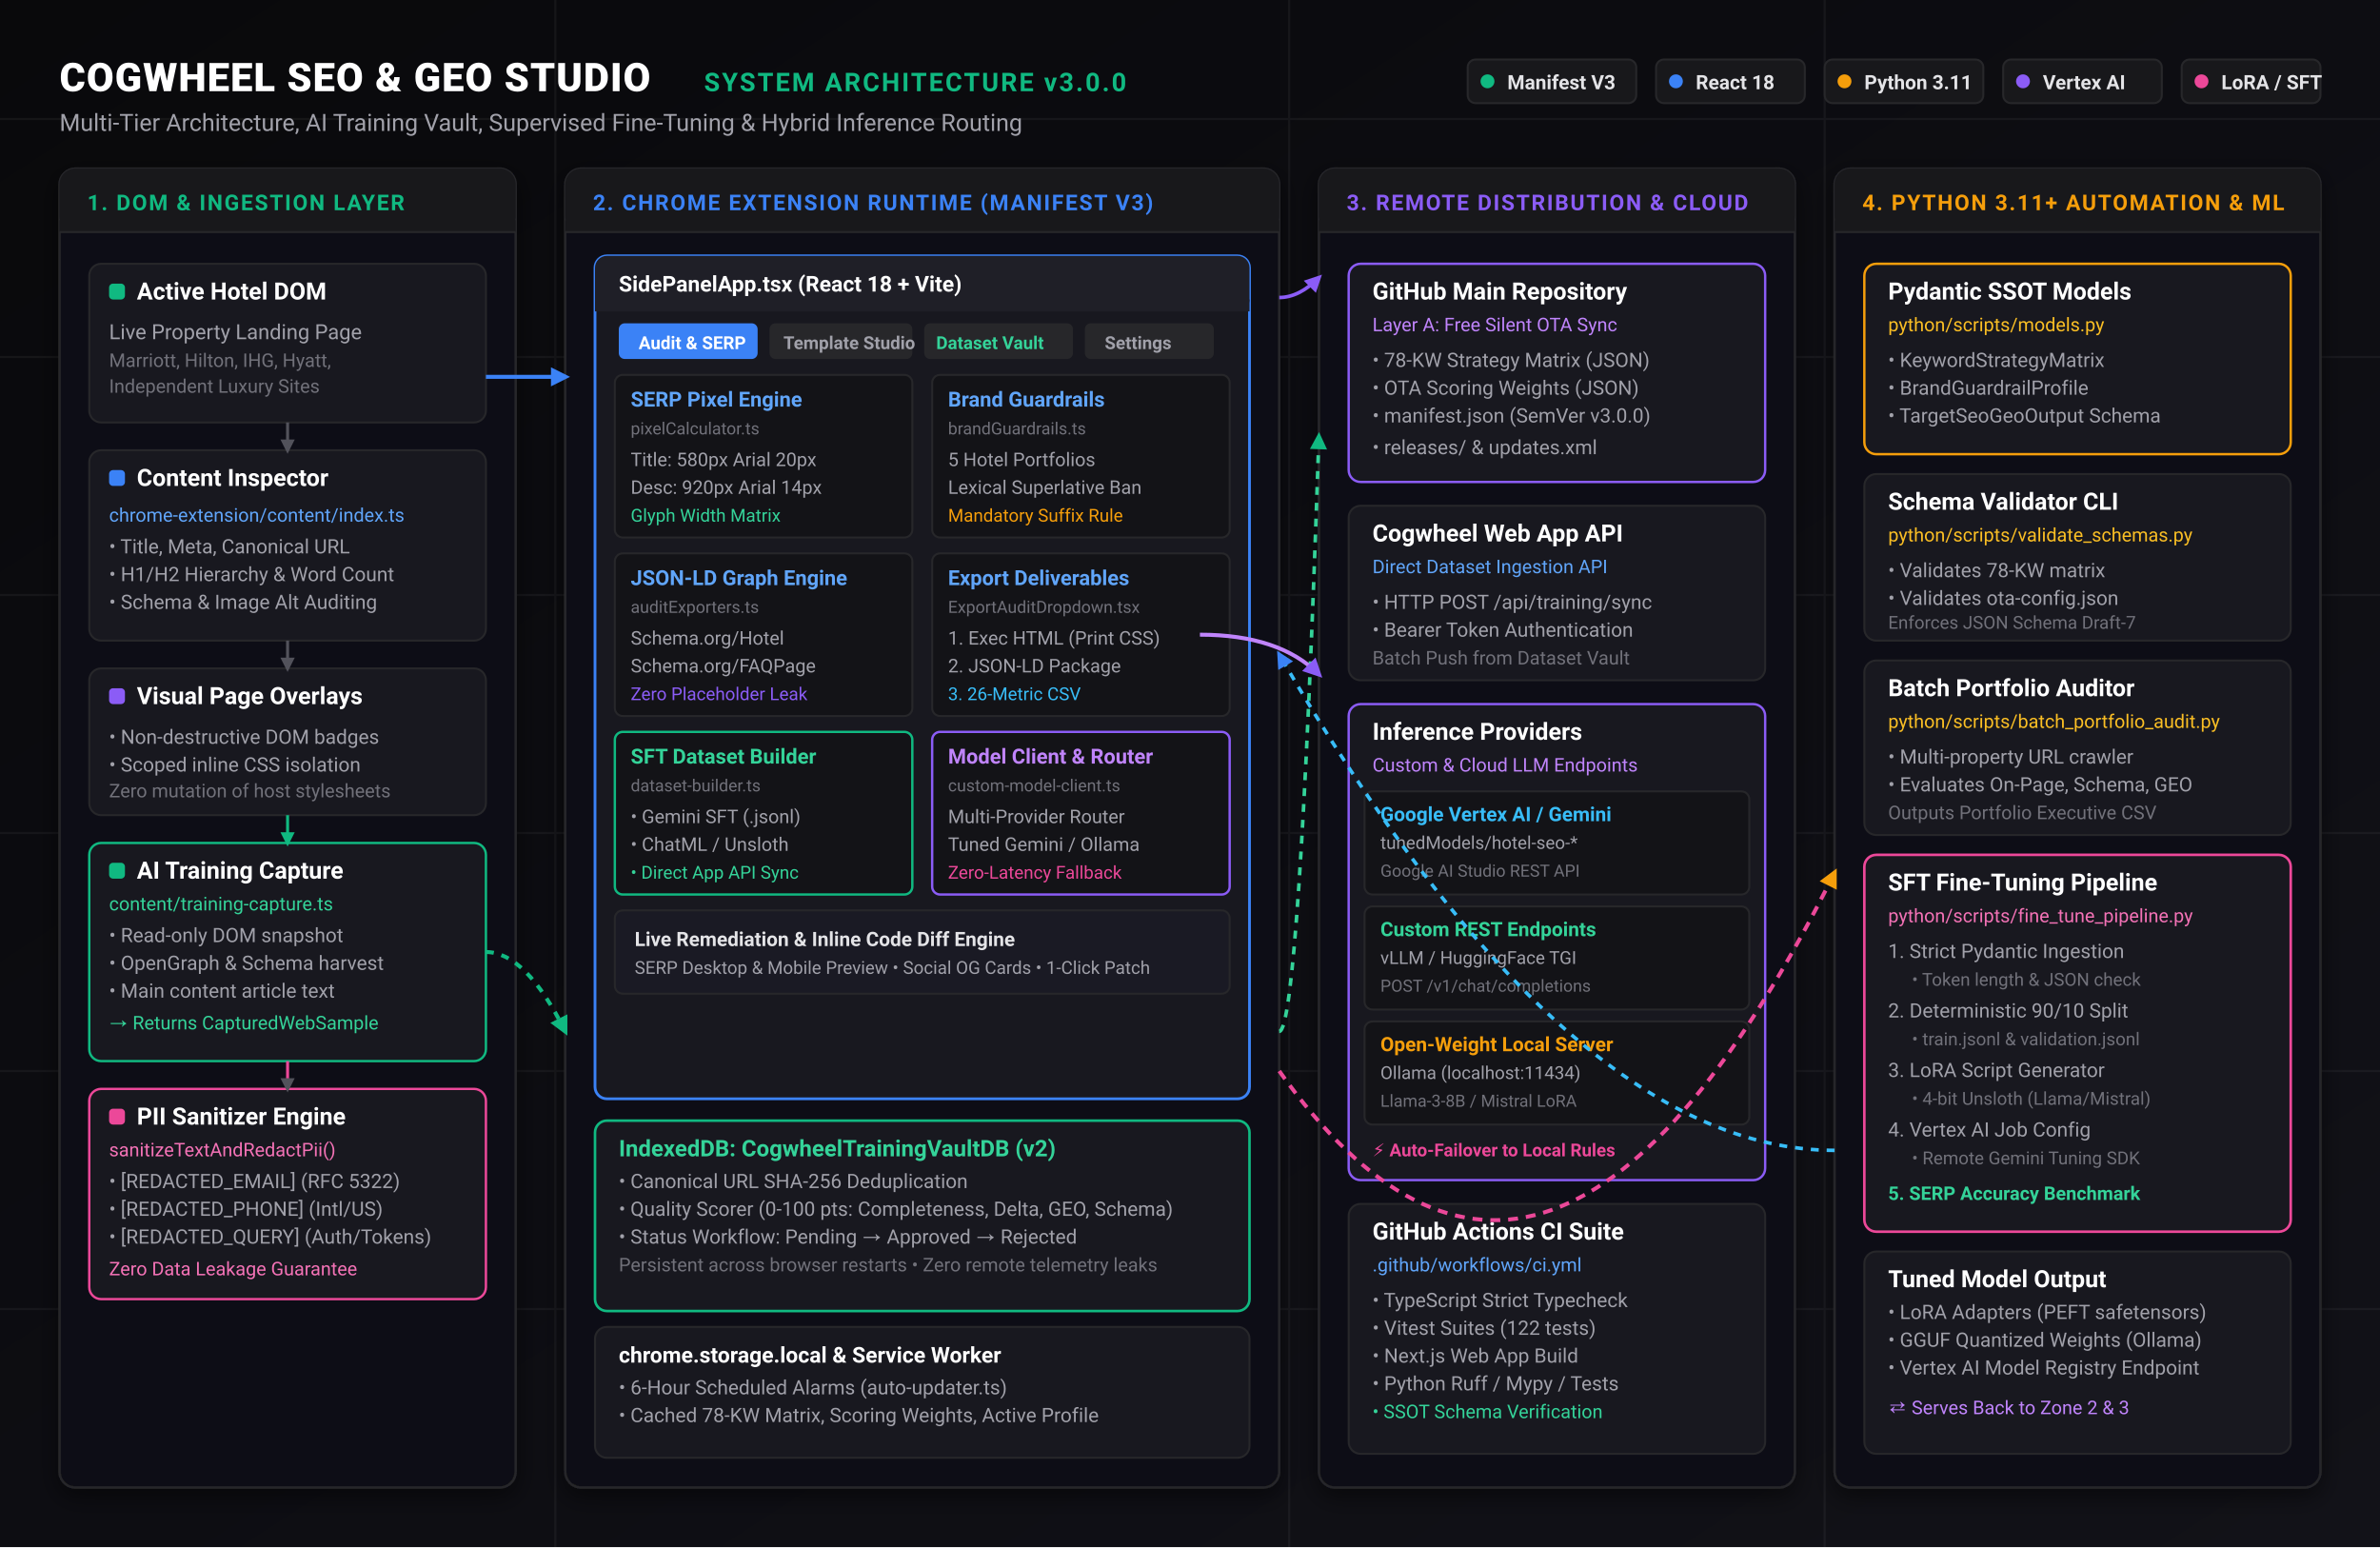
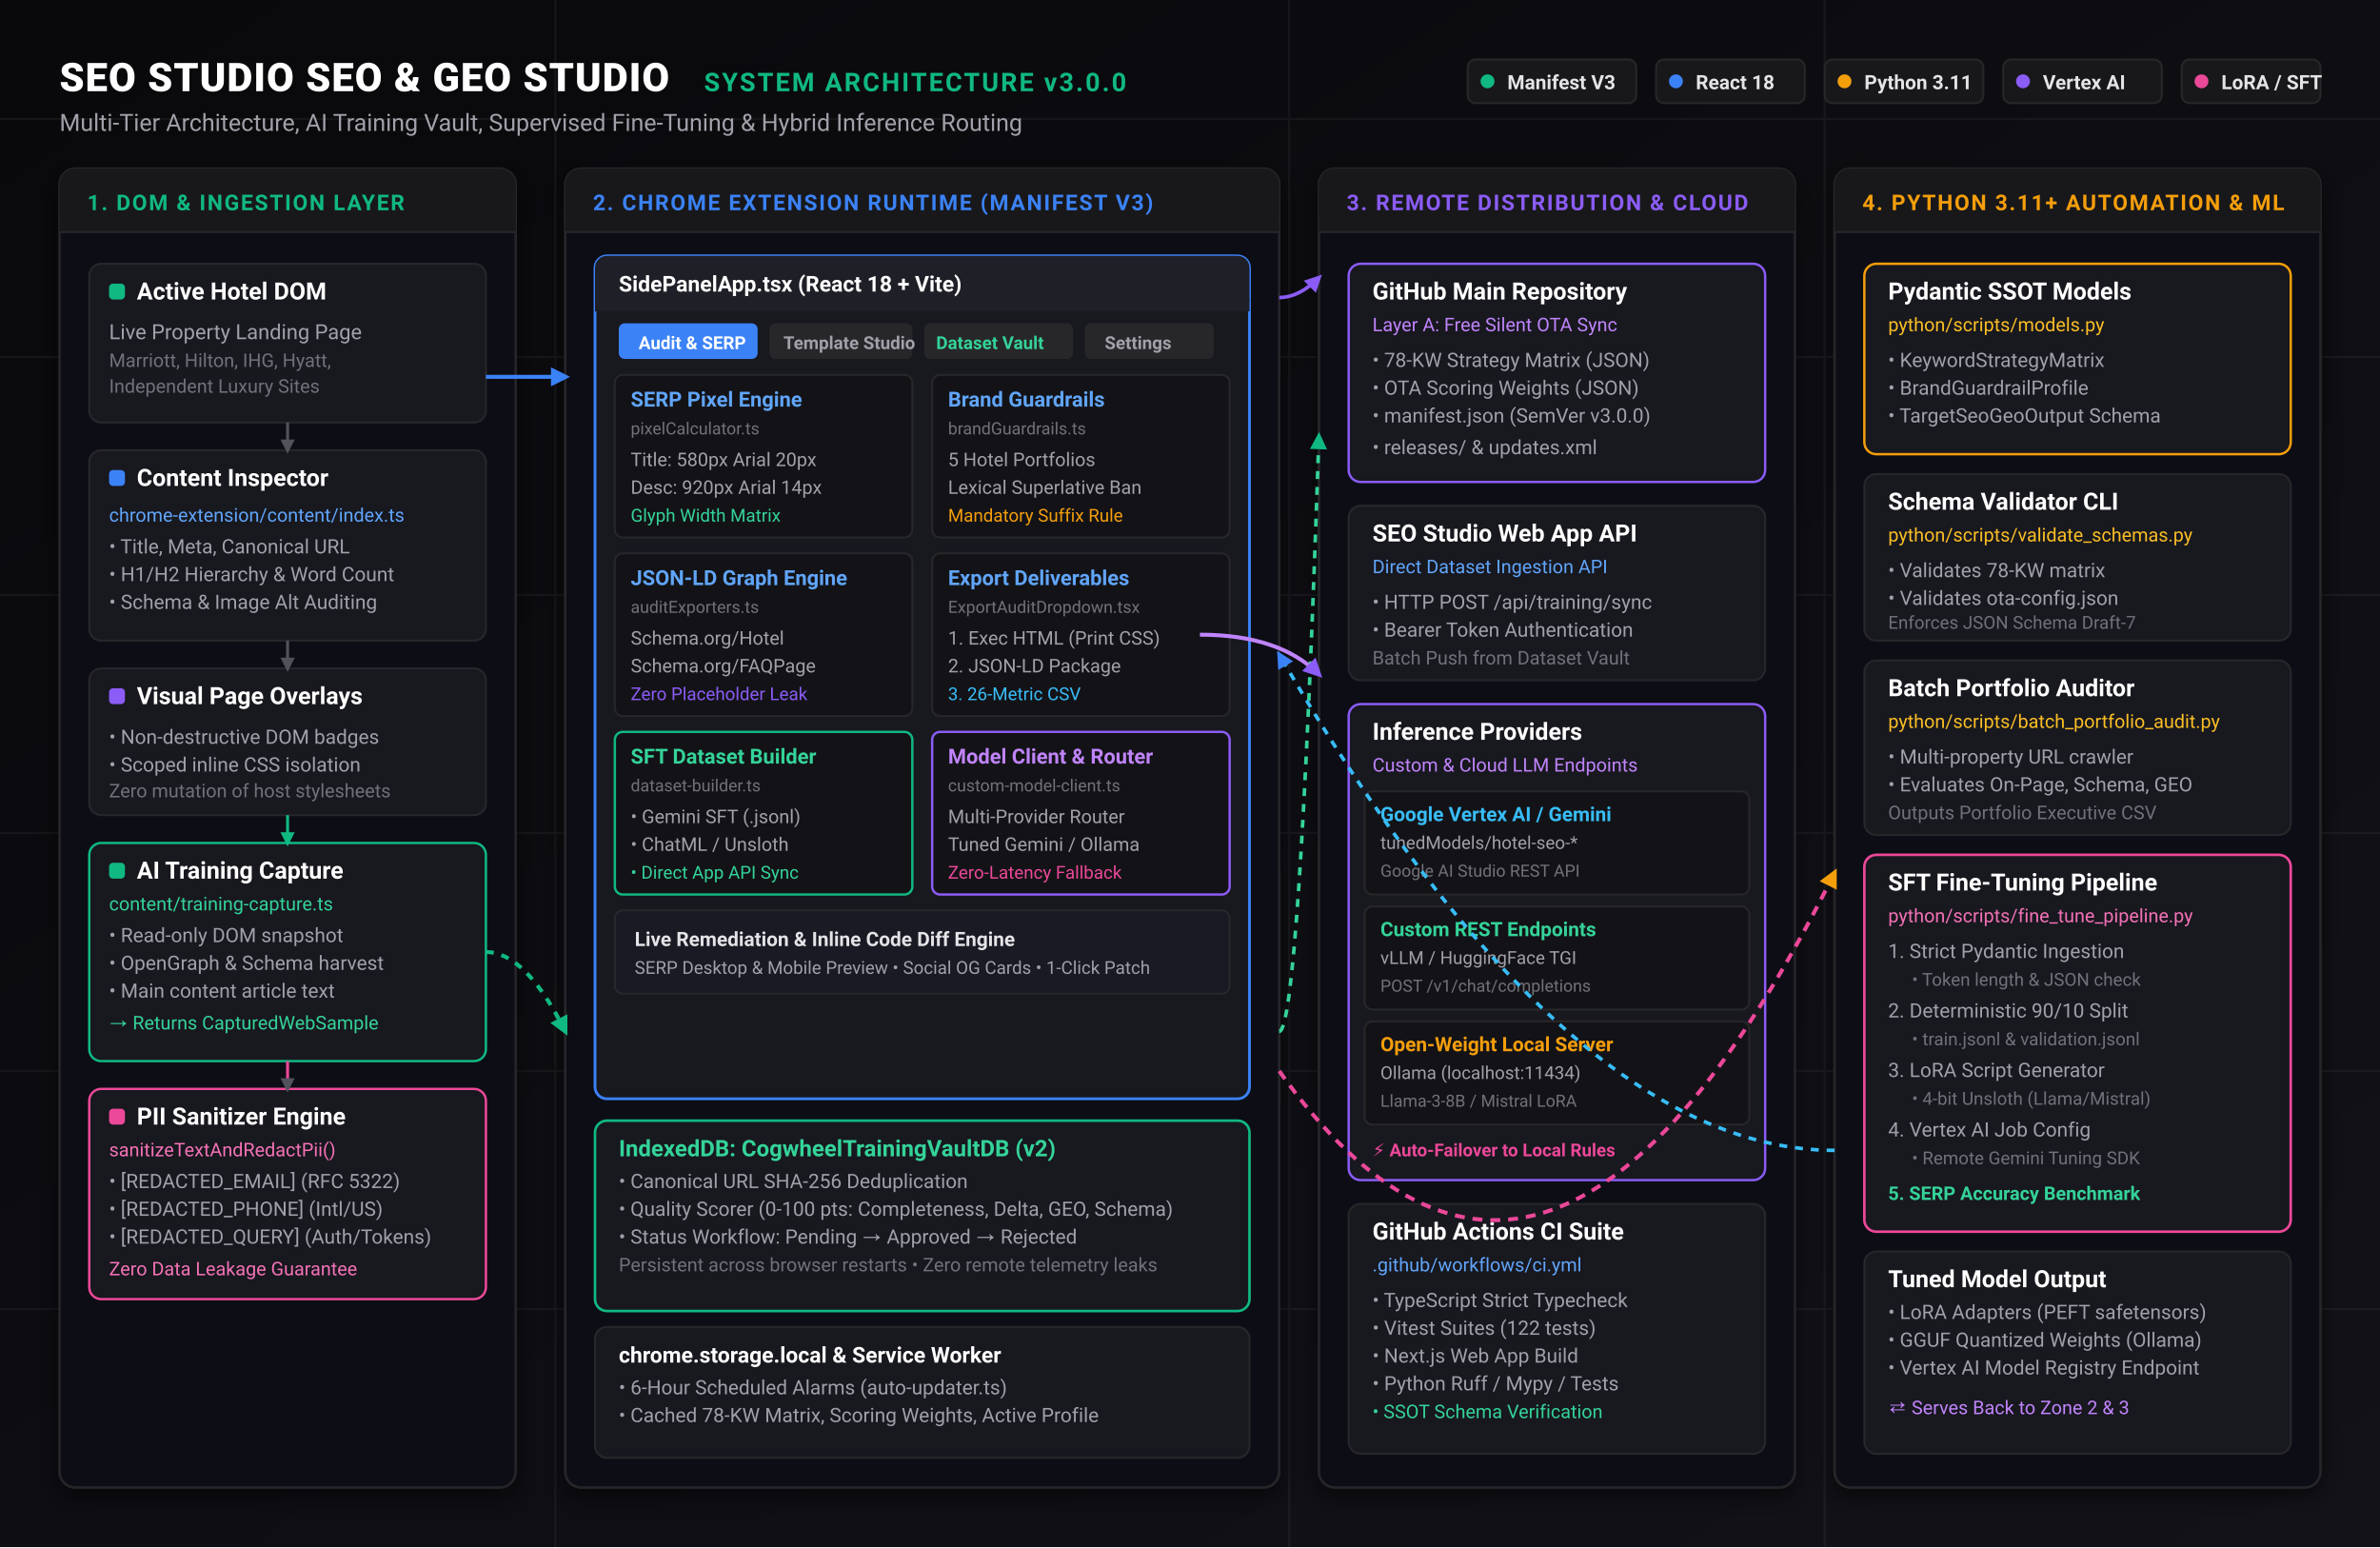
<svg xmlns="http://www.w3.org/2000/svg" viewBox="0 0 1200 780" width="100%" height="100%" style="background:#09090b; font-family: -apple-system, BlinkMacSystemFont, 'Segoe UI', Roboto, Helvetica, Arial, sans-serif;">
  <defs>
    <linearGradient id="bg-grad" x1="0%" y1="0%" x2="100%" y2="100%">
      <stop offset="0%" stop-color="#09090b" />
      <stop offset="50%" stop-color="#0d0d12" />
      <stop offset="100%" stop-color="#121218" />
    </linearGradient>
    <linearGradient id="blue-grad" x1="0%" y1="0%" x2="100%" y2="100%">
      <stop offset="0%" stop-color="#3b82f6" />
      <stop offset="100%" stop-color="#1d4ed8" />
    </linearGradient>
    <linearGradient id="emerald-grad" x1="0%" y1="0%" x2="100%" y2="100%">
      <stop offset="0%" stop-color="#10b981" />
      <stop offset="100%" stop-color="#047857" />
    </linearGradient>
    <linearGradient id="purple-grad" x1="0%" y1="0%" x2="100%" y2="100%">
      <stop offset="0%" stop-color="#8b5cf6" />
      <stop offset="100%" stop-color="#6d28d9" />
    </linearGradient>
    <linearGradient id="amber-grad" x1="0%" y1="0%" x2="100%" y2="100%">
      <stop offset="0%" stop-color="#f59e0b" />
      <stop offset="100%" stop-color="#b45309" />
    </linearGradient>
    <filter id="glow-blue" x="-20%" y="-20%" width="140%" height="140%">
      <feGaussianBlur stdDeviation="6" result="blur" />
      <feComposite in="SourceGraphic" in2="blur" operator="over" />
    </filter>
    <filter id="card-shadow" x="-10%" y="-10%" width="120%" height="120%">
      <feDropShadow dx="0" dy="4" stdDeviation="6" flood-color="#000000" flood-opacity="0.5" />
    </filter>
    <marker id="arrow-blue" viewBox="0 0 10 10" refX="6" refY="5" markerWidth="6" markerHeight="6" orient="auto-start-reverse">
      <path d="M 0 1 L 8 5 L 0 9 z" fill="#3b82f6" />
    </marker>
    <marker id="arrow-emerald" viewBox="0 0 10 10" refX="6" refY="5" markerWidth="6" markerHeight="6" orient="auto-start-reverse">
      <path d="M 0 1 L 8 5 L 0 9 z" fill="#10b981" />
    </marker>
    <marker id="arrow-purple" viewBox="0 0 10 10" refX="6" refY="5" markerWidth="6" markerHeight="6" orient="auto-start-reverse">
      <path d="M 0 1 L 8 5 L 0 9 z" fill="#8b5cf6" />
    </marker>
    <marker id="arrow-amber" viewBox="0 0 10 10" refX="6" refY="5" markerWidth="6" markerHeight="6" orient="auto-start-reverse">
      <path d="M 0 1 L 8 5 L 0 9 z" fill="#f59e0b" />
    </marker>
    <marker id="arrow-gray" viewBox="0 0 10 10" refX="6" refY="5" markerWidth="6" markerHeight="6" orient="auto-start-reverse">
      <path d="M 0 1 L 8 5 L 0 9 z" fill="#52525b" />
    </marker>
  </defs>
  <rect width="1200" height="780" fill="url(#bg-grad)" />
  <g opacity="0.05" stroke="#ffffff" stroke-width="1">
    <line x1="0" y1="60" x2="1200" y2="60" />
    <line x1="0" y1="180" x2="1200" y2="180" />
    <line x1="0" y1="300" x2="1200" y2="300" />
    <line x1="0" y1="420" x2="1200" y2="420" />
    <line x1="0" y1="540" x2="1200" y2="540" />
    <line x1="0" y1="660" x2="1200" y2="660" />
    <line x1="280" y1="0" x2="280" y2="780" />
    <line x1="650" y1="0" x2="650" y2="780" />
    <line x1="920" y1="0" x2="920" y2="780" />
  </g>
  <g transform="translate(30, 22)">
-     <text x="0" y="24" fill="#ffffff" font-size="20" font-weight="800" letter-spacing="0.5">COGWHEEL SEO &amp; GEO STUDIO</text>
+     <text x="0" y="24" fill="#ffffff" font-size="20" font-weight="800" letter-spacing="0.5">SEO STUDIO SEO &amp; GEO STUDIO</text>
    <text x="325" y="24" fill="#10b981" font-size="13" font-weight="700" letter-spacing="1">SYSTEM ARCHITECTURE v3.0.0</text>
    <text x="0" y="44" fill="#a1a1aa" font-size="12">Multi-Tier Architecture, AI Training Vault, Supervised Fine-Tuning &amp; Hybrid Inference Routing</text>
    <g transform="translate(710, 8)">
      <rect x="0" y="0" width="85" height="22" rx="4" fill="#18181b" stroke="#27272a" />
      <circle cx="10" cy="11" r="3.5" fill="#10b981" />
      <text x="20" y="15" fill="#e4e4e7" font-size="10" font-weight="600">Manifest V3</text>
      <rect x="95" y="0" width="75" height="22" rx="4" fill="#18181b" stroke="#27272a" />
      <circle cx="105" cy="11" r="3.5" fill="#3b82f6" />
      <text x="115" y="15" fill="#e4e4e7" font-size="10" font-weight="600">React 18</text>
      <rect x="180" y="0" width="80" height="22" rx="4" fill="#18181b" stroke="#27272a" />
      <circle cx="190" cy="11" r="3.5" fill="#f59e0b" />
      <text x="200" y="15" fill="#e4e4e7" font-size="10" font-weight="600">Python 3.11</text>
      <rect x="270" y="0" width="80" height="22" rx="4" fill="#18181b" stroke="#27272a" />
      <circle cx="280" cy="11" r="3.5" fill="#8b5cf6" />
      <text x="290" y="15" fill="#e4e4e7" font-size="10" font-weight="600">Vertex AI</text>
      <rect x="360" y="0" width="70" height="22" rx="4" fill="#18181b" stroke="#27272a" />
      <circle cx="370" cy="11" r="3.5" fill="#ec4899" />
      <text x="380" y="15" fill="#e4e4e7" font-size="10" font-weight="600">LoRA / SFT</text>
    </g>
  </g>
  <g transform="translate(30, 85)">
    <rect width="230" height="665" rx="8" fill="#111116" stroke="#27272a" stroke-width="1.2" filter="url(#card-shadow)" />
    <rect width="230" height="32" rx="8" fill="#18181b" />
    <rect y="26" width="230" height="6" fill="#18181b" />
    <line x1="0" y1="32" x2="230" y2="32" stroke="#27272a" />
    <text x="14" y="21" fill="#10b981" font-size="11" font-weight="700" letter-spacing="0.8">1. DOM &amp; INGESTION LAYER</text>
    <g transform="translate(15, 48)">
      <rect width="200" height="80" rx="6" fill="#18181f" stroke="#27272a" />
      <rect x="10" y="10" width="8" height="8" rx="2" fill="#10b981" />
      <text x="24" y="18" fill="#ffffff" font-size="12" font-weight="700">Active Hotel DOM</text>
      <text x="10" y="38" fill="#a1a1aa" font-size="10.5">Live Property Landing Page</text>
      <text x="10" y="52" fill="#71717a" font-size="9.5">Marriott, Hilton, IHG, Hyatt,</text>
      <text x="10" y="65" fill="#71717a" font-size="9.5">Independent Luxury Sites</text>
    </g>
    <g transform="translate(15, 142)">
      <rect width="200" height="96" rx="6" fill="#18181f" stroke="#27272a" />
      <rect x="10" y="10" width="8" height="8" rx="2" fill="#3b82f6" />
      <text x="24" y="18" fill="#ffffff" font-size="12" font-weight="700">Content Inspector</text>
      <text x="10" y="36" fill="#60a5fa" font-size="9.5">chrome-extension/content/index.ts</text>
      <text x="10" y="52" fill="#a1a1aa" font-size="10">• Title, Meta, Canonical URL</text>
      <text x="10" y="66" fill="#a1a1aa" font-size="10">• H1/H2 Hierarchy &amp; Word Count</text>
      <text x="10" y="80" fill="#a1a1aa" font-size="10">• Schema &amp; Image Alt Auditing</text>
    </g>
    <g transform="translate(15, 252)">
      <rect width="200" height="74" rx="6" fill="#18181f" stroke="#27272a" />
      <rect x="10" y="10" width="8" height="8" rx="2" fill="#8b5cf6" />
      <text x="24" y="18" fill="#ffffff" font-size="12" font-weight="700">Visual Page Overlays</text>
      <text x="10" y="38" fill="#a1a1aa" font-size="10">• Non-destructive DOM badges</text>
      <text x="10" y="52" fill="#a1a1aa" font-size="10">• Scoped inline CSS isolation</text>
      <text x="10" y="65" fill="#71717a" font-size="9.5">Zero mutation of host stylesheets</text>
    </g>
    <g transform="translate(15, 340)">
      <rect width="200" height="110" rx="6" fill="#18181f" stroke="#10b981" stroke-width="1.2" />
      <rect x="10" y="10" width="8" height="8" rx="2" fill="#10b981" />
      <text x="24" y="18" fill="#ffffff" font-size="12" font-weight="700">AI Training Capture</text>
      <text x="10" y="34" fill="#34d399" font-size="9.5">content/training-capture.ts</text>
      <text x="10" y="50" fill="#a1a1aa" font-size="10">• Read-only DOM snapshot</text>
      <text x="10" y="64" fill="#a1a1aa" font-size="10">• OpenGraph &amp; Schema harvest</text>
      <text x="10" y="78" fill="#a1a1aa" font-size="10">• Main content article text</text>
      <text x="10" y="94" fill="#34d399" font-size="9.5">→ Returns CapturedWebSample</text>
    </g>
    <g transform="translate(15, 464)">
      <rect width="200" height="106" rx="6" fill="#18181f" stroke="#ec4899" stroke-width="1.2" />
      <rect x="10" y="10" width="8" height="8" rx="2" fill="#ec4899" />
      <text x="24" y="18" fill="#ffffff" font-size="12" font-weight="700">PII Sanitizer Engine</text>
      <text x="10" y="34" fill="#f472b6" font-size="9.5">sanitizeTextAndRedactPii()</text>
      <text x="10" y="50" fill="#a1a1aa" font-size="10">• [REDACTED_EMAIL] (RFC 5322)</text>
      <text x="10" y="64" fill="#a1a1aa" font-size="10">• [REDACTED_PHONE] (Intl/US)</text>
      <text x="10" y="78" fill="#a1a1aa" font-size="10">• [REDACTED_QUERY] (Auth/Tokens)</text>
      <text x="10" y="94" fill="#f472b6" font-size="9.5">Zero Data Leakage Guarantee</text>
    </g>
    <line x1="115" y1="128" x2="115" y2="142" stroke="#52525b" stroke-width="1.5" marker-end="url(#arrow-gray)" />
    <line x1="115" y1="238" x2="115" y2="252" stroke="#52525b" stroke-width="1.5" marker-end="url(#arrow-gray)" />
    <line x1="115" y1="326" x2="115" y2="340" stroke="#10b981" stroke-width="1.5" marker-end="url(#arrow-emerald)" />
    <line x1="115" y1="450" x2="115" y2="464" stroke="#ec4899" stroke-width="1.5" marker-end="url(#arrow-gray)" />
  </g>
  <g transform="translate(285, 85)">
    <rect width="360" height="665" rx="8" fill="#111116" stroke="#27272a" stroke-width="1.2" filter="url(#card-shadow)" />
    <rect width="360" height="32" rx="8" fill="#18181b" />
    <rect y="26" width="360" height="6" fill="#18181b" />
    <line x1="0" y1="32" x2="360" y2="32" stroke="#27272a" />
    <text x="14" y="21" fill="#3b82f6" font-size="11" font-weight="700" letter-spacing="0.8">2. CHROME EXTENSION RUNTIME (MANIFEST V3)</text>
    <g transform="translate(15, 44)">
      <rect width="330" height="425" rx="6" fill="#18181f" stroke="#3b82f6" stroke-width="1.4" />
      <rect width="330" height="28" rx="6" fill="#1f1f27" />
      <rect y="22" width="330" height="6" fill="#1f1f27" />
      <text x="12" y="18" fill="#ffffff" font-size="11" font-weight="700">SidePanelApp.tsx (React 18 + Vite)</text>
      <g transform="translate(12, 34)">
        <rect x="0" y="0" width="70" height="18" rx="3" fill="#3b82f6" />
        <text x="10" y="13" fill="#ffffff" font-size="9" font-weight="700">Audit &amp; SERP</text>
        <rect x="76" y="0" width="72" height="18" rx="3" fill="#27272a" />
        <text x="83" y="13" fill="#a1a1aa" font-size="9" font-weight="600">Template Studio</text>
        <rect x="154" y="0" width="75" height="18" rx="3" fill="#27272a" />
        <text x="160" y="13" fill="#34d399" font-size="9" font-weight="700">Dataset Vault</text>
        <rect x="235" y="0" width="65" height="18" rx="3" fill="#27272a" />
        <text x="245" y="13" fill="#a1a1aa" font-size="9" font-weight="600">Settings</text>
      </g>
      <g transform="translate(10, 60)">
        <g transform="translate(0, 0)">
          <rect width="150" height="82" rx="4" fill="#131317" stroke="#27272a" />
          <text x="8" y="16" fill="#60a5fa" font-size="10.5" font-weight="700">SERP Pixel Engine</text>
          <text x="8" y="30" fill="#71717a" font-size="8.5">pixelCalculator.ts</text>
          <text x="8" y="46" fill="#a1a1aa" font-size="9.5">Title: 580px Arial 20px</text>
          <text x="8" y="60" fill="#a1a1aa" font-size="9.5">Desc: 920px Arial 14px</text>
          <text x="8" y="74" fill="#34d399" font-size="9">Glyph Width Matrix</text>
        </g>
        <g transform="translate(160, 0)">
          <rect width="150" height="82" rx="4" fill="#131317" stroke="#27272a" />
          <text x="8" y="16" fill="#60a5fa" font-size="10.5" font-weight="700">Brand Guardrails</text>
          <text x="8" y="30" fill="#71717a" font-size="8.5">brandGuardrails.ts</text>
          <text x="8" y="46" fill="#a1a1aa" font-size="9.5">5 Hotel Portfolios</text>
          <text x="8" y="60" fill="#a1a1aa" font-size="9.5">Lexical Superlative Ban</text>
          <text x="8" y="74" fill="#f59e0b" font-size="9">Mandatory Suffix Rule</text>
        </g>
        <g transform="translate(0, 90)">
          <rect width="150" height="82" rx="4" fill="#131317" stroke="#27272a" />
          <text x="8" y="16" fill="#60a5fa" font-size="10.5" font-weight="700">JSON-LD Graph Engine</text>
          <text x="8" y="30" fill="#71717a" font-size="8.5">auditExporters.ts</text>
          <text x="8" y="46" fill="#a1a1aa" font-size="9.5">Schema.org/Hotel</text>
          <text x="8" y="60" fill="#a1a1aa" font-size="9.5">Schema.org/FAQPage</text>
          <text x="8" y="74" fill="#8b5cf6" font-size="9">Zero Placeholder Leak</text>
        </g>
        <g transform="translate(160, 90)">
          <rect width="150" height="82" rx="4" fill="#131317" stroke="#27272a" />
          <text x="8" y="16" fill="#60a5fa" font-size="10.5" font-weight="700">Export Deliverables</text>
          <text x="8" y="30" fill="#71717a" font-size="8.5">ExportAuditDropdown.tsx</text>
          <text x="8" y="46" fill="#a1a1aa" font-size="9.5">1. Exec HTML (Print CSS)</text>
          <text x="8" y="60" fill="#a1a1aa" font-size="9.5">2. JSON-LD Package</text>
          <text x="8" y="74" fill="#38bdf8" font-size="9">3. 26-Metric CSV</text>
        </g>
        <g transform="translate(0, 180)">
          <rect width="150" height="82" rx="4" fill="#131317" stroke="#10b981" stroke-width="1.2" />
          <text x="8" y="16" fill="#34d399" font-size="10.5" font-weight="700">SFT Dataset Builder</text>
          <text x="8" y="30" fill="#71717a" font-size="8.5">dataset-builder.ts</text>
          <text x="8" y="46" fill="#a1a1aa" font-size="9.5">• Gemini SFT (.jsonl)</text>
          <text x="8" y="60" fill="#a1a1aa" font-size="9.5">• ChatML / Unsloth</text>
          <text x="8" y="74" fill="#34d399" font-size="9">• Direct App API Sync</text>
        </g>
        <g transform="translate(160, 180)">
          <rect width="150" height="82" rx="4" fill="#131317" stroke="#8b5cf6" stroke-width="1.2" />
          <text x="8" y="16" fill="#c084fc" font-size="10.5" font-weight="700">Model Client &amp; Router</text>
          <text x="8" y="30" fill="#71717a" font-size="8.5">custom-model-client.ts</text>
          <text x="8" y="46" fill="#a1a1aa" font-size="9.5">Multi-Provider Router</text>
          <text x="8" y="60" fill="#a1a1aa" font-size="9.5">Tuned Gemini / Ollama</text>
          <text x="8" y="74" fill="#ec4899" font-size="9">Zero-Latency Fallback</text>
        </g>
        <g transform="translate(0, 270)">
          <rect width="310" height="42" rx="4" fill="#1a1a24" stroke="#27272a" />
          <text x="10" y="18" fill="#e4e4e7" font-size="10" font-weight="700">Live Remediation &amp; Inline Code Diff Engine</text>
          <text x="10" y="32" fill="#a1a1aa" font-size="9">SERP Desktop &amp; Mobile Preview • Social OG Cards • 1-Click Patch</text>
        </g>
      </g>
    </g>
    <g transform="translate(15, 480)">
      <g transform="translate(0, 0)">
        <rect width="330" height="96" rx="6" fill="#18181f" stroke="#10b981" stroke-width="1.3" />
        <text x="12" y="18" fill="#34d399" font-size="11.5" font-weight="700">IndexedDB: CogwheelTrainingVaultDB (v2)</text>
        <text x="12" y="34" fill="#a1a1aa" font-size="10">• Canonical URL SHA-256 Deduplication</text>
        <text x="12" y="48" fill="#a1a1aa" font-size="10">• Quality Scorer (0-100 pts: Completeness, Delta, GEO, Schema)</text>
        <text x="12" y="62" fill="#a1a1aa" font-size="10">• Status Workflow: Pending → Approved → Rejected</text>
        <text x="12" y="76" fill="#71717a" font-size="9.5">Persistent across browser restarts • Zero remote telemetry leaks</text>
      </g>
      <g transform="translate(0, 104)">
        <rect width="330" height="66" rx="6" fill="#18181f" stroke="#27272a" />
        <text x="12" y="18" fill="#ffffff" font-size="11" font-weight="700">chrome.storage.local &amp; Service Worker</text>
        <text x="12" y="34" fill="#a1a1aa" font-size="10">• 6-Hour Scheduled Alarms (auto-updater.ts)</text>
        <text x="12" y="48" fill="#a1a1aa" font-size="10">• Cached 78-KW Matrix, Scoring Weights, Active Profile</text>
      </g>
    </g>
  </g>
  <g transform="translate(665, 85)">
    <rect width="240" height="665" rx="8" fill="#111116" stroke="#27272a" stroke-width="1.2" filter="url(#card-shadow)" />
    <rect width="240" height="32" rx="8" fill="#18181b" />
    <rect y="26" width="240" height="6" fill="#18181b" />
    <line x1="0" y1="32" x2="240" y2="32" stroke="#27272a" />
    <text x="14" y="21" fill="#8b5cf6" font-size="11" font-weight="700" letter-spacing="0.8">3. REMOTE DISTRIBUTION &amp; CLOUD</text>
    <g transform="translate(15, 48)">
      <rect width="210" height="110" rx="6" fill="#18181f" stroke="#8b5cf6" stroke-width="1.2" />
      <text x="12" y="18" fill="#ffffff" font-size="12" font-weight="700">GitHub Main Repository</text>
      <text x="12" y="34" fill="#c084fc" font-size="9.5">Layer A: Free Silent OTA Sync</text>
      <text x="12" y="52" fill="#a1a1aa" font-size="10">• 78-KW Strategy Matrix (JSON)</text>
      <text x="12" y="66" fill="#a1a1aa" font-size="10">• OTA Scoring Weights (JSON)</text>
      <text x="12" y="80" fill="#a1a1aa" font-size="10">• manifest.json (SemVer v3.0.0)</text>
      <text x="12" y="96" fill="#a1a1aa" font-size="10">• releases/ &amp; updates.xml</text>
    </g>
    <g transform="translate(15, 170)">
      <rect width="210" height="88" rx="6" fill="#18181f" stroke="#27272a" />
-       <text x="12" y="18" fill="#ffffff" font-size="12" font-weight="700">Cogwheel Web App API</text>
+       <text x="12" y="18" fill="#ffffff" font-size="12" font-weight="700">SEO Studio Web App API</text>
      <text x="12" y="34" fill="#60a5fa" font-size="9.5">Direct Dataset Ingestion API</text>
      <text x="12" y="52" fill="#a1a1aa" font-size="10">• HTTP POST /api/training/sync</text>
      <text x="12" y="66" fill="#a1a1aa" font-size="10">• Bearer Token Authentication</text>
      <text x="12" y="80" fill="#71717a" font-size="9.5">Batch Push from Dataset Vault</text>
    </g>
    <g transform="translate(15, 270)">
      <rect width="210" height="240" rx="6" fill="#18181f" stroke="#8b5cf6" stroke-width="1.2" />
      <text x="12" y="18" fill="#ffffff" font-size="12" font-weight="700">Inference Providers</text>
      <text x="12" y="34" fill="#c084fc" font-size="9.5">Custom &amp; Cloud LLM Endpoints</text>
      <g transform="translate(8, 44)">
        <rect width="194" height="52" rx="4" fill="#131317" stroke="#27272a" />
        <text x="8" y="15" fill="#38bdf8" font-size="10" font-weight="700">Google Vertex AI / Gemini</text>
        <text x="8" y="29" fill="#a1a1aa" font-size="9">tunedModels/hotel-seo-*</text>
        <text x="8" y="43" fill="#71717a" font-size="8.5">Google AI Studio REST API</text>
      </g>
      <g transform="translate(8, 102)">
        <rect width="194" height="52" rx="4" fill="#131317" stroke="#27272a" />
        <text x="8" y="15" fill="#34d399" font-size="10" font-weight="700">Custom REST Endpoints</text>
        <text x="8" y="29" fill="#a1a1aa" font-size="9">vLLM / HuggingFace TGI</text>
        <text x="8" y="43" fill="#71717a" font-size="8.5">POST /v1/chat/completions</text>
      </g>
      <g transform="translate(8, 160)">
        <rect width="194" height="52" rx="4" fill="#131317" stroke="#27272a" />
        <text x="8" y="15" fill="#f59e0b" font-size="10" font-weight="700">Open-Weight Local Server</text>
        <text x="8" y="29" fill="#a1a1aa" font-size="9">Ollama (localhost:11434)</text>
        <text x="8" y="43" fill="#71717a" font-size="8.5">Llama-3-8B / Mistral LoRA</text>
      </g>
      <text x="12" y="228" fill="#ec4899" font-size="9" font-weight="600">⚡ Auto-Failover to Local Rules</text>
    </g>
    <g transform="translate(15, 522)">
      <rect width="210" height="126" rx="6" fill="#18181f" stroke="#27272a" />
      <text x="12" y="18" fill="#ffffff" font-size="12" font-weight="700">GitHub Actions CI Suite</text>
      <text x="12" y="34" fill="#60a5fa" font-size="9.5">.github/workflows/ci.yml</text>
      <text x="12" y="52" fill="#a1a1aa" font-size="10">• TypeScript Strict Typecheck</text>
      <text x="12" y="66" fill="#a1a1aa" font-size="10">• Vitest Suites (122 tests)</text>
      <text x="12" y="80" fill="#a1a1aa" font-size="10">• Next.js Web App Build</text>
      <text x="12" y="94" fill="#a1a1aa" font-size="10">• Python Ruff / Mypy / Tests</text>
      <text x="12" y="108" fill="#34d399" font-size="9.5">• SSOT Schema Verification</text>
    </g>
  </g>
  <g transform="translate(925, 85)">
    <rect width="245" height="665" rx="8" fill="#111116" stroke="#27272a" stroke-width="1.2" filter="url(#card-shadow)" />
    <rect width="245" height="32" rx="8" fill="#18181b" />
    <rect y="26" width="245" height="6" fill="#18181b" />
    <line x1="0" y1="32" x2="245" y2="32" stroke="#27272a" />
    <text x="14" y="21" fill="#f59e0b" font-size="11" font-weight="700" letter-spacing="0.8">4. PYTHON 3.11+ AUTOMATION &amp; ML</text>
    <g transform="translate(15, 48)">
      <rect width="215" height="96" rx="6" fill="#18181f" stroke="#f59e0b" stroke-width="1.2" />
      <text x="12" y="18" fill="#ffffff" font-size="12" font-weight="700">Pydantic SSOT Models</text>
      <text x="12" y="34" fill="#fbbf24" font-size="9.5">python/scripts/models.py</text>
      <text x="12" y="52" fill="#a1a1aa" font-size="10">• KeywordStrategyMatrix</text>
      <text x="12" y="66" fill="#a1a1aa" font-size="10">• BrandGuardrailProfile</text>
      <text x="12" y="80" fill="#a1a1aa" font-size="10">• TargetSeoGeoOutput Schema</text>
    </g>
    <g transform="translate(15, 154)">
      <rect width="215" height="84" rx="6" fill="#18181f" stroke="#27272a" />
      <text x="12" y="18" fill="#ffffff" font-size="12" font-weight="700">Schema Validator CLI</text>
      <text x="12" y="34" fill="#fbbf24" font-size="9.5">python/scripts/validate_schemas.py</text>
      <text x="12" y="52" fill="#a1a1aa" font-size="10">• Validates 78-KW matrix</text>
      <text x="12" y="66" fill="#a1a1aa" font-size="10">• Validates ota-config.json</text>
      <text x="12" y="78" fill="#71717a" font-size="9">Enforces JSON Schema Draft-7</text>
    </g>
    <g transform="translate(15, 248)">
      <rect width="215" height="88" rx="6" fill="#18181f" stroke="#27272a" />
      <text x="12" y="18" fill="#ffffff" font-size="12" font-weight="700">Batch Portfolio Auditor</text>
      <text x="12" y="34" fill="#fbbf24" font-size="9.5">python/scripts/batch_portfolio_audit.py</text>
      <text x="12" y="52" fill="#a1a1aa" font-size="10">• Multi-property URL crawler</text>
      <text x="12" y="66" fill="#a1a1aa" font-size="10">• Evaluates On-Page, Schema, GEO</text>
      <text x="12" y="80" fill="#71717a" font-size="9.5">Outputs Portfolio Executive CSV</text>
    </g>
    <g transform="translate(15, 346)">
      <rect width="215" height="190" rx="6" fill="#18181f" stroke="#ec4899" stroke-width="1.3" />
      <text x="12" y="18" fill="#ffffff" font-size="12" font-weight="700">SFT Fine-Tuning Pipeline</text>
      <text x="12" y="34" fill="#f472b6" font-size="9.5">python/scripts/fine_tune_pipeline.py</text>
      <text x="12" y="52" fill="#a1a1aa" font-size="10">1. Strict Pydantic Ingestion</text>
      <text x="24" y="66" fill="#71717a" font-size="9">• Token length &amp; JSON check</text>
      <text x="12" y="82" fill="#a1a1aa" font-size="10">2. Deterministic 90/10 Split</text>
      <text x="24" y="96" fill="#71717a" font-size="9">• train.jsonl &amp; validation.jsonl</text>
      <text x="12" y="112" fill="#a1a1aa" font-size="10">3. LoRA Script Generator</text>
      <text x="24" y="126" fill="#71717a" font-size="9">• 4-bit Unsloth (Llama/Mistral)</text>
      <text x="12" y="142" fill="#a1a1aa" font-size="10">4. Vertex AI Job Config</text>
      <text x="24" y="156" fill="#71717a" font-size="9">• Remote Gemini Tuning SDK</text>
      <text x="12" y="174" fill="#34d399" font-size="9.5" font-weight="600">5. SERP Accuracy Benchmark</text>
    </g>
    <g transform="translate(15, 546)">
      <rect width="215" height="102" rx="6" fill="#18181f" stroke="#27272a" />
      <text x="12" y="18" fill="#ffffff" font-size="12" font-weight="700">Tuned Model Output</text>
      <text x="12" y="34" fill="#a1a1aa" font-size="10">• LoRA Adapters (PEFT safetensors)</text>
      <text x="12" y="48" fill="#a1a1aa" font-size="10">• GGUF Quantized Weights (Ollama)</text>
      <text x="12" y="62" fill="#a1a1aa" font-size="10">• Vertex AI Model Registry Endpoint</text>
      <text x="12" y="82" fill="#c084fc" font-size="9.5">⇄ Serves Back to Zone 2 &amp; 3</text>
    </g>
  </g>
  <path d="M 245 480 Q 265 480, 285 520" fill="none" stroke="#10b981" stroke-width="2" stroke-dasharray="4,4" marker-end="url(#arrow-emerald)" />
  <path d="M 245 190 Q 265 190, 285 190" fill="none" stroke="#3b82f6" stroke-width="2" marker-end="url(#arrow-blue)" />
  <path d="M 645 150 Q 655 150, 665 140" fill="none" stroke="#8b5cf6" stroke-width="1.8" marker-end="url(#arrow-purple)" />
  <path d="M 645 520 Q 655 520, 665 220" fill="none" stroke="#34d399" stroke-width="1.8" stroke-dasharray="4,4" marker-end="url(#arrow-emerald)" />
  <path d="M 605 320 Q 645 320, 665 340" fill="none" stroke="#c084fc" stroke-width="2" marker-end="url(#arrow-purple)" />
  <path d="M 645 540 Q 780 730, 925 440" fill="none" stroke="#ec4899" stroke-width="2" stroke-dasharray="5,4" marker-end="url(#arrow-amber)" />
  <path d="M 925 580 Q 790 580, 645 330" fill="none" stroke="#38bdf8" stroke-width="1.8" stroke-dasharray="4,4" marker-end="url(#arrow-blue)" />
</svg>
